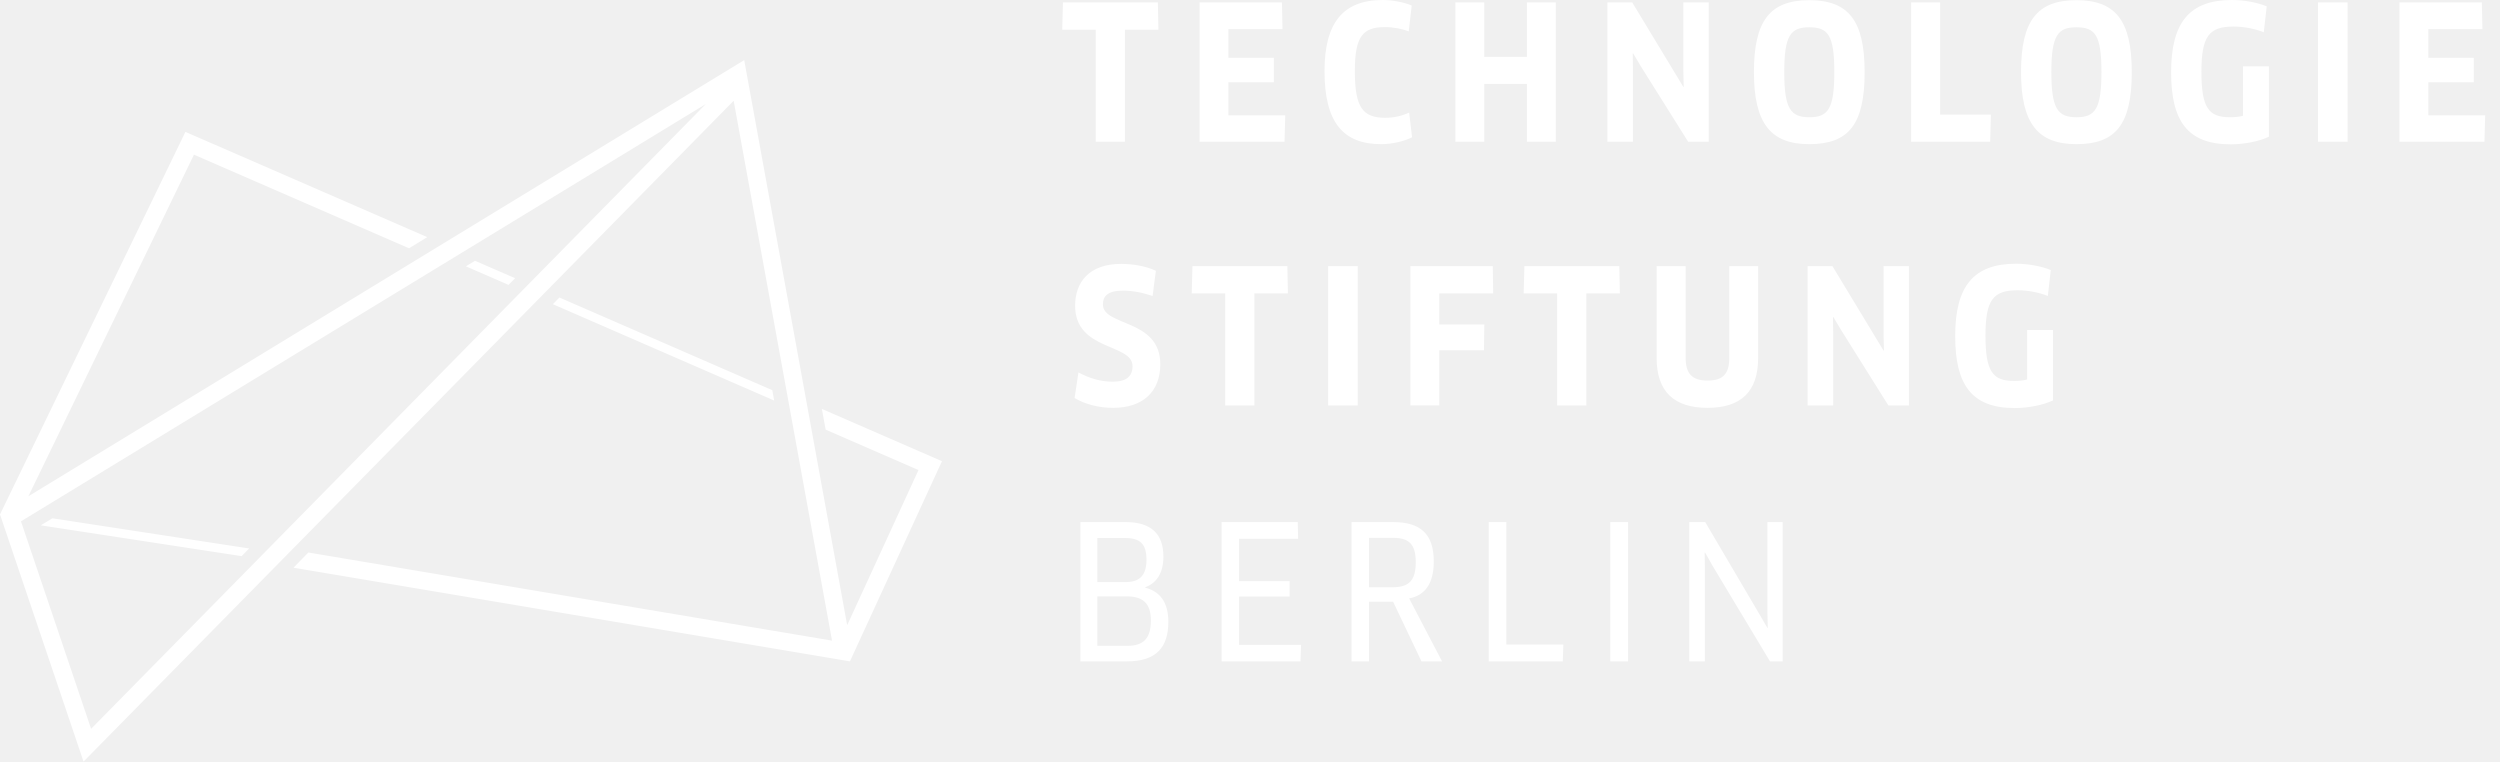
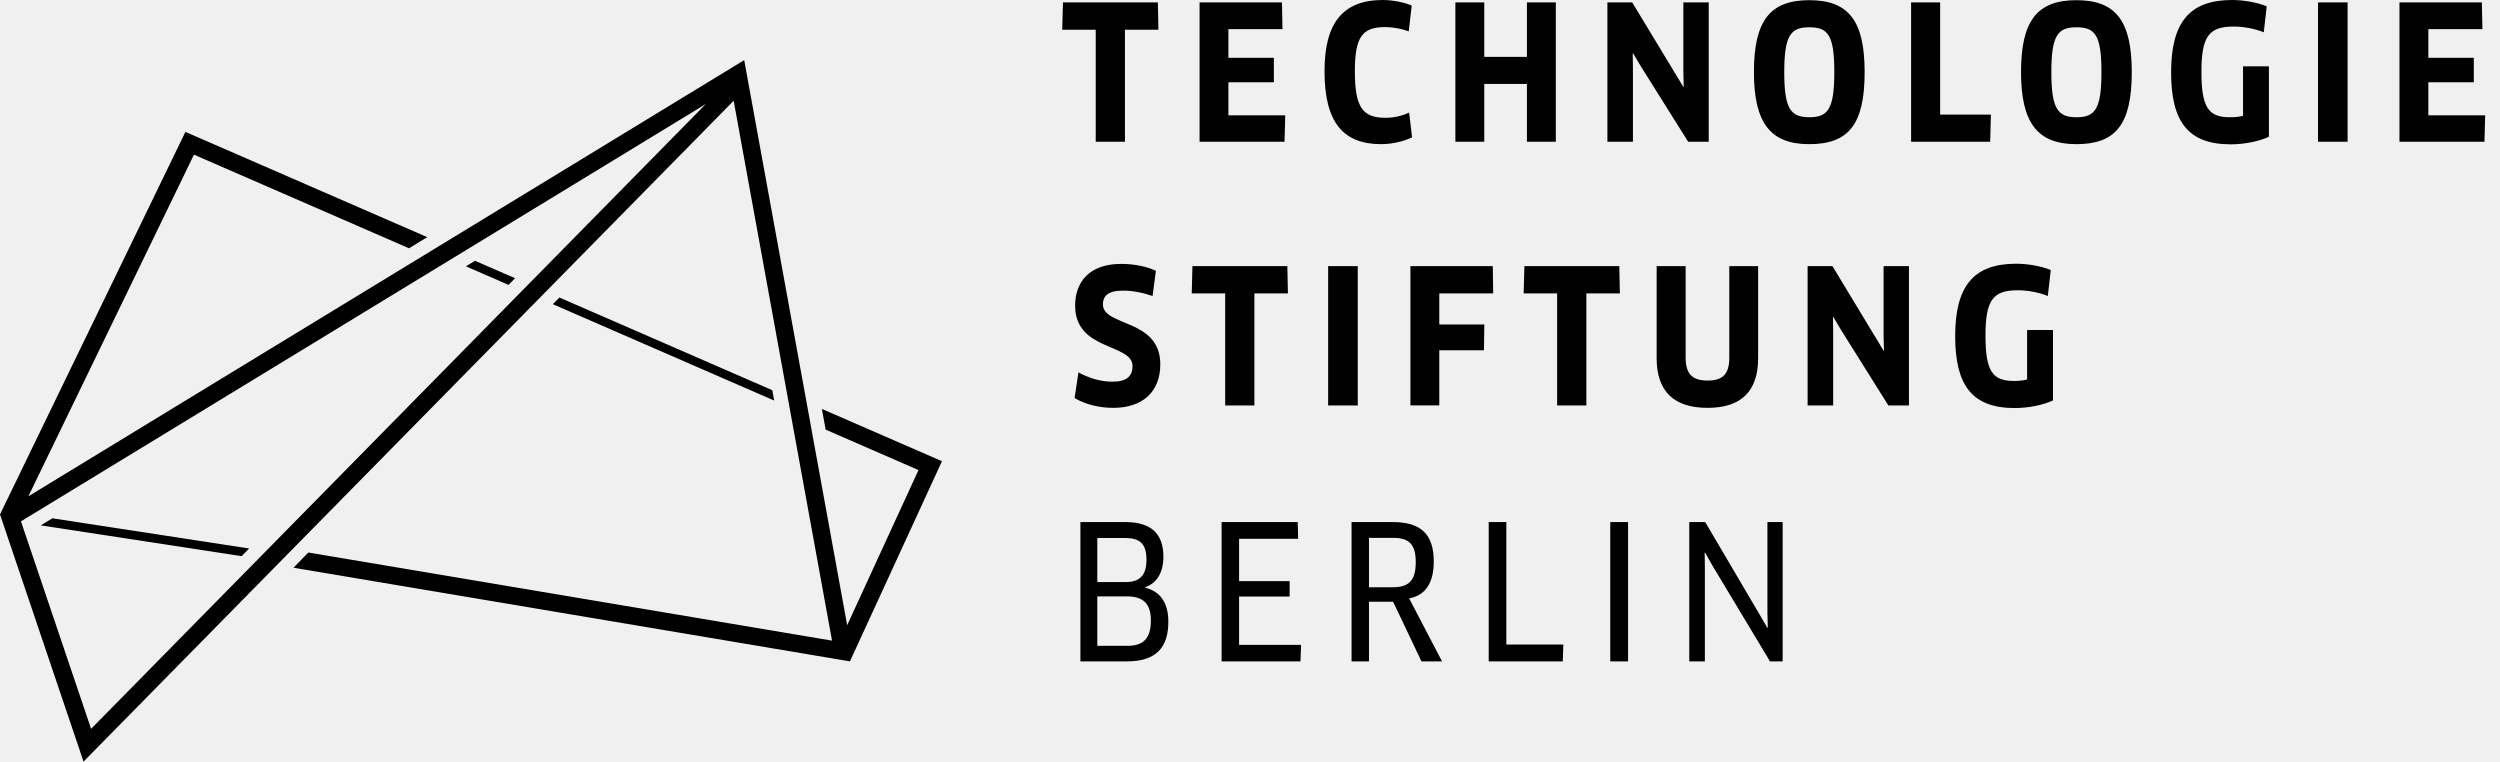
<svg xmlns="http://www.w3.org/2000/svg" width="151" height="46" viewBox="0 0 151 46">
-   <path fill="#FFF" fill-rule="evenodd" d="M135.479 6.991C135.245 7.059 134.978 7.081 134.689 7.081 133.411 7.081 132.966 6.532 132.966 4.343 132.966 2.186 133.422 1.604 134.911 1.604 135.535 1.604 136.21 1.738 136.732 1.95L136.91.383C136.333.146 135.535 0 134.812 0 132.245 0 131.135 1.356 131.135 4.365 131.135 7.305 132.124 8.718 134.734 8.718 135.579 8.718 136.478 8.529 137.042 8.258L137.042 4.005 135.479 4.005 135.479 6.991ZM128.759 4.353C128.759 7.53 127.781 8.707 125.416 8.707 123.094 8.707 122.07 7.462 122.07 4.353 122.07 1.245 123.05.011 125.416.011 127.781.011 128.759 1.245 128.759 4.353L128.759 4.353ZM126.927 4.353C126.927 2.119 126.549 1.648 125.416 1.648 124.292 1.648 123.902 2.131 123.902 4.353 123.902 6.586 124.292 7.082 125.426 7.082 126.549 7.082 126.927 6.576 126.927 4.353L126.927 4.353ZM83.422 8.707C84.078 8.707 84.799 8.539 85.289 8.292L85.112 6.799C84.7 6.991 84.222 7.115 83.679 7.115 82.311 7.115 81.833 6.498 81.833 4.297 81.833 2.232 82.287 1.637 83.644 1.637 84.19 1.637 84.71 1.75 85.088 1.894L85.267.335C84.844.146 84.11 0 83.524 0 81.09 0 80.001 1.411 80.001 4.297 80.001 7.362 81.1 8.707 83.422 8.707L83.422 8.707ZM140.007 8.56 141.795 8.56 141.795.146 140.901.146 140.007.146 140.007 8.56ZM109.28 8.707C106.958 8.707 105.937 7.462 105.937 4.354 105.937 1.245 106.914.011 109.28.011 111.647.011 112.624 1.245 112.624 4.354 112.624 7.53 111.647 8.707 109.28 8.707L109.28 8.707ZM110.792 4.354C110.792 2.119 110.415 1.648 109.28 1.648 108.158 1.648 107.769 2.131 107.769 4.354 107.769 6.586 108.158 7.081 109.291 7.081 110.415 7.081 110.792 6.576 110.792 4.354L110.792 4.354ZM77.629 6.968 74.195 6.968 74.195 4.97 76.941 4.97 76.941 3.491 74.195 3.491 74.195 1.76 77.463 1.76 77.429.146 72.454.146 72.454 8.56 77.585 8.56 77.629 6.968ZM89.649 5.071 92.226 5.071 92.226 8.56 93.971 8.56 93.971.146 92.226.146 92.226 3.434 89.649 3.434 89.649.146 87.905.146 87.905 8.56 89.649 8.56 89.649 5.071ZM120.251 6.923 117.184 6.923 117.184.145 115.431.145 115.431 8.56 120.207 8.56 120.251 6.923ZM146.672 6.968 146.672 4.97 149.417 4.97 149.417 3.491 146.672 3.491 146.672 1.76 149.937 1.76 149.904.146 144.928.146 144.928 8.56 150.061 8.56 150.105 6.968 146.672 6.968ZM66.182 8.56 67.947 8.56 67.947 1.794 69.968 1.794 69.936.146 64.202.146 64.158 1.794 66.182 1.794 66.182 8.56ZM103.207 8.56 103.207.146 101.675.146 101.675 4.342 101.696 5.239 101.675 5.25 98.586.146 97.087.146 97.087 8.56 98.629 8.56 98.629 4.14 98.618 3.232 98.64 3.22 99.106 4.005 101.964 8.56 103.207 8.56ZM97.806 16.074 92.074 16.074 92.029 17.722 94.051 17.722 94.051 24.489 95.816 24.489 95.816 17.722 97.84 17.722 97.806 16.074ZM106.191 21.63 106.191 16.074 104.449 16.074 104.449 21.606C104.449 22.583 104.07 22.986 103.136 22.986 102.202 22.986 101.813 22.571 101.813 21.606L101.813 16.074 100.061 16.074 100.061 21.63C100.061 23.648 101.113 24.634 103.136 24.634 105.158 24.634 106.191 23.648 106.191 21.63L106.191 21.63ZM89.653 19.598 86.933 19.598 86.933 17.722 90.188 17.722 90.164 16.074 85.189 16.074 85.189 24.487 86.933 24.487 86.933 21.157 89.631 21.157 89.653 19.598ZM113.768 20.271 113.792 21.168 113.768 21.179 110.679 16.074 109.18 16.074 109.18 24.489 110.724 24.489 110.724 20.068 110.711 19.158 110.735 19.149 111.202 19.934 114.058 24.489 115.3 24.489 115.3 16.074 113.768 16.074 113.768 20.271ZM67.204 23.054C66.459 23.054 65.782 22.84 65.138 22.493L64.905 24.041C65.549 24.423 66.372 24.634 67.238 24.634 69.038 24.634 70.082 23.647 70.082 21.999 70.082 19.238 66.616 19.731 66.616 18.385 66.616 17.912 66.882 17.554 67.826 17.554 68.395 17.554 68.993 17.666 69.616 17.878L69.816 16.356C69.238 16.085 68.472 15.939 67.716 15.939 65.792 15.939 64.937 17.039 64.937 18.462 64.937 21.214 68.405 20.731 68.405 22.111 68.405 22.728 68.038 23.054 67.204 23.054L67.204 23.054ZM74.001 24.489 75.765 24.489 75.765 17.722 77.79 17.722 77.756 16.074 72.024 16.074 71.98 17.722 74.001 17.722 74.001 24.489ZM82.008 16.074 81.114 16.074 80.22 16.074 80.22 24.489 82.008 24.489 82.008 16.074ZM122.437 22.92C122.203 22.987 121.938 23.009 121.647 23.009 120.369 23.009 119.923 22.46 119.923 20.271 119.923 18.115 120.38 17.532 121.871 17.532 122.493 17.532 123.168 17.666 123.689 17.878L123.867 16.311C123.292 16.074 122.493 15.929 121.769 15.929 119.204 15.929 118.093 17.285 118.093 20.294 118.093 23.233 119.078 24.646 121.692 24.646 122.538 24.646 123.434 24.454 124.001 24.186L124.001 19.934 122.437 19.934 122.437 22.92ZM106.752 31.533 106.752 37.019 106.774 37.917 106.752 37.929 106.296 37.143 102.995 31.533 102.032 31.533 102.032 39.947 102.974 39.947 102.974 34.292 102.962 33.385 102.987 33.373 103.43 34.159 106.908 39.947 107.672 39.947 107.672 31.533 106.752 31.533ZM97.26 39.947 98.335 39.947 98.335 31.533 97.798 31.533 97.26 31.533 97.26 39.947ZM69.169 35.494C70.046 35.718 70.568 36.358 70.568 37.558 70.568 39.074 69.858 39.947 68.079 39.947L65.257 39.947 65.257 31.533 67.979 31.533C69.502 31.533 70.269 32.216 70.269 33.621 70.269 34.652 69.824 35.235 69.169 35.47L69.169 35.494ZM66.277 35.157 67.99 35.157C68.857 35.157 69.247 34.732 69.247 33.808 69.247 32.834 68.847 32.496 67.947 32.496L66.277 32.496 66.277 35.157ZM68.091 39.008C69.003 39.008 69.513 38.625 69.513 37.48 69.513 36.448 69.046 36.021 68.045 36.021L66.277 36.021 66.277 39.008 68.091 39.008ZM85.112 36.143 87.1 39.947 85.857 39.947 84.144 36.345 82.687 36.345 82.687 39.947 81.634 39.947 81.634 31.533 84.135 31.533C85.812 31.533 86.6 32.262 86.6 33.912 86.6 35.235 86.077 35.964 85.112 36.143L85.112 36.143ZM85.512 33.955C85.512 32.855 85.089 32.486 84.144 32.486L82.687 32.486 82.687 35.471 84.101 35.471C85.079 35.471 85.512 35.09 85.512 33.955L85.512 33.955ZM73.785 31.533 73.785 39.947 78.55 39.947 78.584 38.951 74.841 38.951 74.841 36.031 77.893 36.031 77.893 35.101 74.841 35.101 74.841 32.542 78.406 32.542 78.384 31.533 73.785 31.533ZM90.983 31.533 90.983 38.929 94.427 38.929 94.392 39.947 89.918 39.947 89.918 31.533 90.983 31.533ZM5.502 44.022 42.631 6.283 1.266 31.488 5.502 44.022ZM56.895 27.857 51.336 39.946 17.727 34.29 18.625 33.371 50.255 38.694 44.313 6.086 5.045 46 0 31.071 11.199 7.966 25.806 14.324 24.704 14.996 11.715 9.342 1.713 29.977 44.95 3.632 51.169 37.762 55.477 28.392 49.869 25.95 49.641 24.699 56.895 27.857ZM28.691 15.751 28.14 16.086 30.715 17.207 31.112 16.804 28.691 15.751ZM33.789 17.97 33.393 18.373 46.76 24.192 46.646 23.567 33.789 17.97ZM2.463 31.731 3.163 31.305 15.049 33.127 14.595 33.591 2.463 31.731Z" />
+   <path fill="currentColor" fill-rule="evenodd" d="M135.479 6.991C135.245 7.059 134.978 7.081 134.689 7.081 133.411 7.081 132.966 6.532 132.966 4.343 132.966 2.186 133.422 1.604 134.911 1.604 135.535 1.604 136.21 1.738 136.732 1.95L136.91.383C136.333.146 135.535 0 134.812 0 132.245 0 131.135 1.356 131.135 4.365 131.135 7.305 132.124 8.718 134.734 8.718 135.579 8.718 136.478 8.529 137.042 8.258L137.042 4.005 135.479 4.005 135.479 6.991ZM128.759 4.353C128.759 7.53 127.781 8.707 125.416 8.707 123.094 8.707 122.07 7.462 122.07 4.353 122.07 1.245 123.05.011 125.416.011 127.781.011 128.759 1.245 128.759 4.353L128.759 4.353ZM126.927 4.353C126.927 2.119 126.549 1.648 125.416 1.648 124.292 1.648 123.902 2.131 123.902 4.353 123.902 6.586 124.292 7.082 125.426 7.082 126.549 7.082 126.927 6.576 126.927 4.353L126.927 4.353ZM83.422 8.707C84.078 8.707 84.799 8.539 85.289 8.292L85.112 6.799C84.7 6.991 84.222 7.115 83.679 7.115 82.311 7.115 81.833 6.498 81.833 4.297 81.833 2.232 82.287 1.637 83.644 1.637 84.19 1.637 84.71 1.75 85.088 1.894L85.267.335C84.844.146 84.11 0 83.524 0 81.09 0 80.001 1.411 80.001 4.297 80.001 7.362 81.1 8.707 83.422 8.707L83.422 8.707ZM140.007 8.56 141.795 8.56 141.795.146 140.901.146 140.007.146 140.007 8.56ZM109.28 8.707C106.958 8.707 105.937 7.462 105.937 4.354 105.937 1.245 106.914.011 109.28.011 111.647.011 112.624 1.245 112.624 4.354 112.624 7.53 111.647 8.707 109.28 8.707L109.28 8.707ZM110.792 4.354C110.792 2.119 110.415 1.648 109.28 1.648 108.158 1.648 107.769 2.131 107.769 4.354 107.769 6.586 108.158 7.081 109.291 7.081 110.415 7.081 110.792 6.576 110.792 4.354L110.792 4.354ZM77.629 6.968 74.195 6.968 74.195 4.97 76.941 4.97 76.941 3.491 74.195 3.491 74.195 1.76 77.463 1.76 77.429.146 72.454.146 72.454 8.56 77.585 8.56 77.629 6.968ZM89.649 5.071 92.226 5.071 92.226 8.56 93.971 8.56 93.971.146 92.226.146 92.226 3.434 89.649 3.434 89.649.146 87.905.146 87.905 8.56 89.649 8.56 89.649 5.071ZM120.251 6.923 117.184 6.923 117.184.145 115.431.145 115.431 8.56 120.207 8.56 120.251 6.923ZM146.672 6.968 146.672 4.97 149.417 4.97 149.417 3.491 146.672 3.491 146.672 1.76 149.937 1.76 149.904.146 144.928.146 144.928 8.56 150.061 8.56 150.105 6.968 146.672 6.968ZM66.182 8.56 67.947 8.56 67.947 1.794 69.968 1.794 69.936.146 64.202.146 64.158 1.794 66.182 1.794 66.182 8.56ZM103.207 8.56 103.207.146 101.675.146 101.675 4.342 101.696 5.239 101.675 5.25 98.586.146 97.087.146 97.087 8.56 98.629 8.56 98.629 4.14 98.618 3.232 98.64 3.22 99.106 4.005 101.964 8.56 103.207 8.56ZM97.806 16.074 92.074 16.074 92.029 17.722 94.051 17.722 94.051 24.489 95.816 24.489 95.816 17.722 97.84 17.722 97.806 16.074ZM106.191 21.63 106.191 16.074 104.449 16.074 104.449 21.606C104.449 22.583 104.07 22.986 103.136 22.986 102.202 22.986 101.813 22.571 101.813 21.606L101.813 16.074 100.061 16.074 100.061 21.63C100.061 23.648 101.113 24.634 103.136 24.634 105.158 24.634 106.191 23.648 106.191 21.63L106.191 21.63ZM89.653 19.598 86.933 19.598 86.933 17.722 90.188 17.722 90.164 16.074 85.189 16.074 85.189 24.487 86.933 24.487 86.933 21.157 89.631 21.157 89.653 19.598ZM113.768 20.271 113.792 21.168 113.768 21.179 110.679 16.074 109.18 16.074 109.18 24.489 110.724 24.489 110.724 20.068 110.711 19.158 110.735 19.149 111.202 19.934 114.058 24.489 115.3 24.489 115.3 16.074 113.768 16.074 113.768 20.271ZM67.204 23.054C66.459 23.054 65.782 22.84 65.138 22.493L64.905 24.041C65.549 24.423 66.372 24.634 67.238 24.634 69.038 24.634 70.082 23.647 70.082 21.999 70.082 19.238 66.616 19.731 66.616 18.385 66.616 17.912 66.882 17.554 67.826 17.554 68.395 17.554 68.993 17.666 69.616 17.878L69.816 16.356C69.238 16.085 68.472 15.939 67.716 15.939 65.792 15.939 64.937 17.039 64.937 18.462 64.937 21.214 68.405 20.731 68.405 22.111 68.405 22.728 68.038 23.054 67.204 23.054L67.204 23.054ZM74.001 24.489 75.765 24.489 75.765 17.722 77.79 17.722 77.756 16.074 72.024 16.074 71.98 17.722 74.001 17.722 74.001 24.489ZM82.008 16.074 81.114 16.074 80.22 16.074 80.22 24.489 82.008 24.489 82.008 16.074ZM122.437 22.92C122.203 22.987 121.938 23.009 121.647 23.009 120.369 23.009 119.923 22.46 119.923 20.271 119.923 18.115 120.38 17.532 121.871 17.532 122.493 17.532 123.168 17.666 123.689 17.878L123.867 16.311C123.292 16.074 122.493 15.929 121.769 15.929 119.204 15.929 118.093 17.285 118.093 20.294 118.093 23.233 119.078 24.646 121.692 24.646 122.538 24.646 123.434 24.454 124.001 24.186L124.001 19.934 122.437 19.934 122.437 22.92ZM106.752 31.533 106.752 37.019 106.774 37.917 106.752 37.929 106.296 37.143 102.995 31.533 102.032 31.533 102.032 39.947 102.974 39.947 102.974 34.292 102.962 33.385 102.987 33.373 103.43 34.159 106.908 39.947 107.672 39.947 107.672 31.533 106.752 31.533ZM97.26 39.947 98.335 39.947 98.335 31.533 97.798 31.533 97.26 31.533 97.26 39.947ZM69.169 35.494C70.046 35.718 70.568 36.358 70.568 37.558 70.568 39.074 69.858 39.947 68.079 39.947L65.257 39.947 65.257 31.533 67.979 31.533C69.502 31.533 70.269 32.216 70.269 33.621 70.269 34.652 69.824 35.235 69.169 35.47L69.169 35.494ZM66.277 35.157 67.99 35.157C68.857 35.157 69.247 34.732 69.247 33.808 69.247 32.834 68.847 32.496 67.947 32.496L66.277 32.496 66.277 35.157ZM68.091 39.008C69.003 39.008 69.513 38.625 69.513 37.48 69.513 36.448 69.046 36.021 68.045 36.021L66.277 36.021 66.277 39.008 68.091 39.008ZM85.112 36.143 87.1 39.947 85.857 39.947 84.144 36.345 82.687 36.345 82.687 39.947 81.634 39.947 81.634 31.533 84.135 31.533C85.812 31.533 86.6 32.262 86.6 33.912 86.6 35.235 86.077 35.964 85.112 36.143L85.112 36.143ZM85.512 33.955C85.512 32.855 85.089 32.486 84.144 32.486L82.687 32.486 82.687 35.471 84.101 35.471C85.079 35.471 85.512 35.09 85.512 33.955L85.512 33.955ZM73.785 31.533 73.785 39.947 78.55 39.947 78.584 38.951 74.841 38.951 74.841 36.031 77.893 36.031 77.893 35.101 74.841 35.101 74.841 32.542 78.406 32.542 78.384 31.533 73.785 31.533ZM90.983 31.533 90.983 38.929 94.427 38.929 94.392 39.947 89.918 39.947 89.918 31.533 90.983 31.533ZM5.502 44.022 42.631 6.283 1.266 31.488 5.502 44.022ZM56.895 27.857 51.336 39.946 17.727 34.29 18.625 33.371 50.255 38.694 44.313 6.086 5.045 46 0 31.071 11.199 7.966 25.806 14.324 24.704 14.996 11.715 9.342 1.713 29.977 44.95 3.632 51.169 37.762 55.477 28.392 49.869 25.95 49.641 24.699 56.895 27.857ZM28.691 15.751 28.14 16.086 30.715 17.207 31.112 16.804 28.691 15.751ZM33.789 17.97 33.393 18.373 46.76 24.192 46.646 23.567 33.789 17.97ZM2.463 31.731 3.163 31.305 15.049 33.127 14.595 33.591 2.463 31.731Z" />
</svg>
